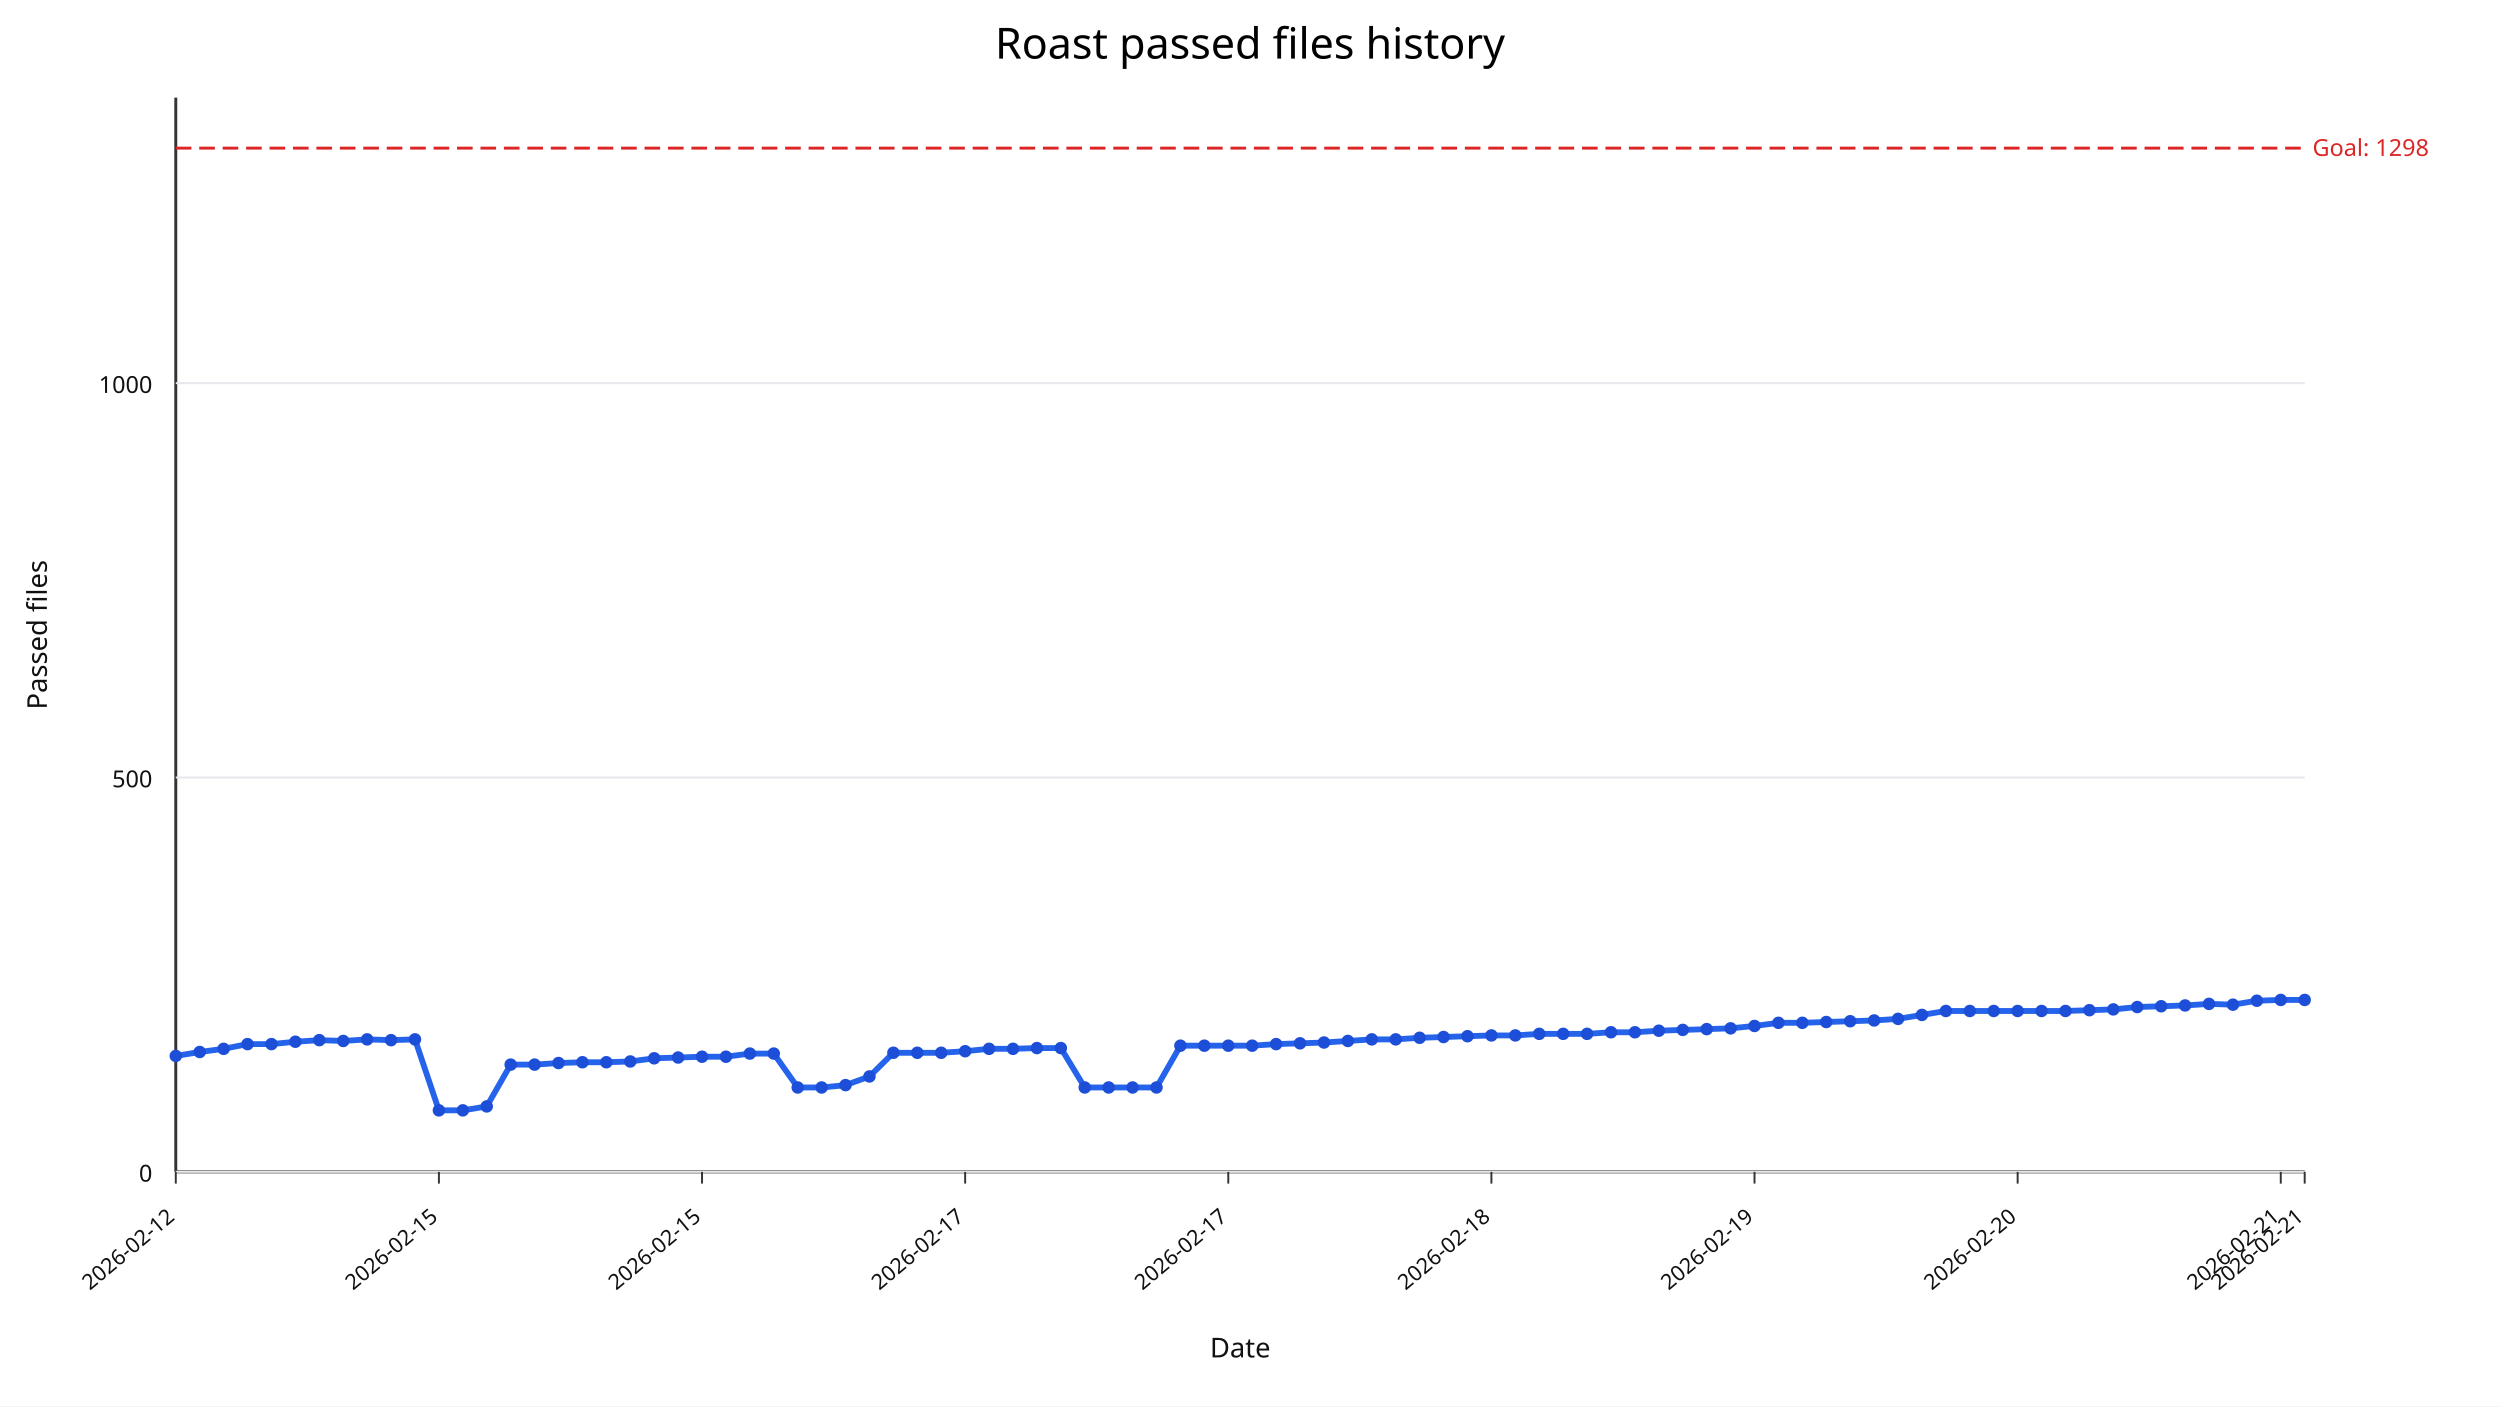
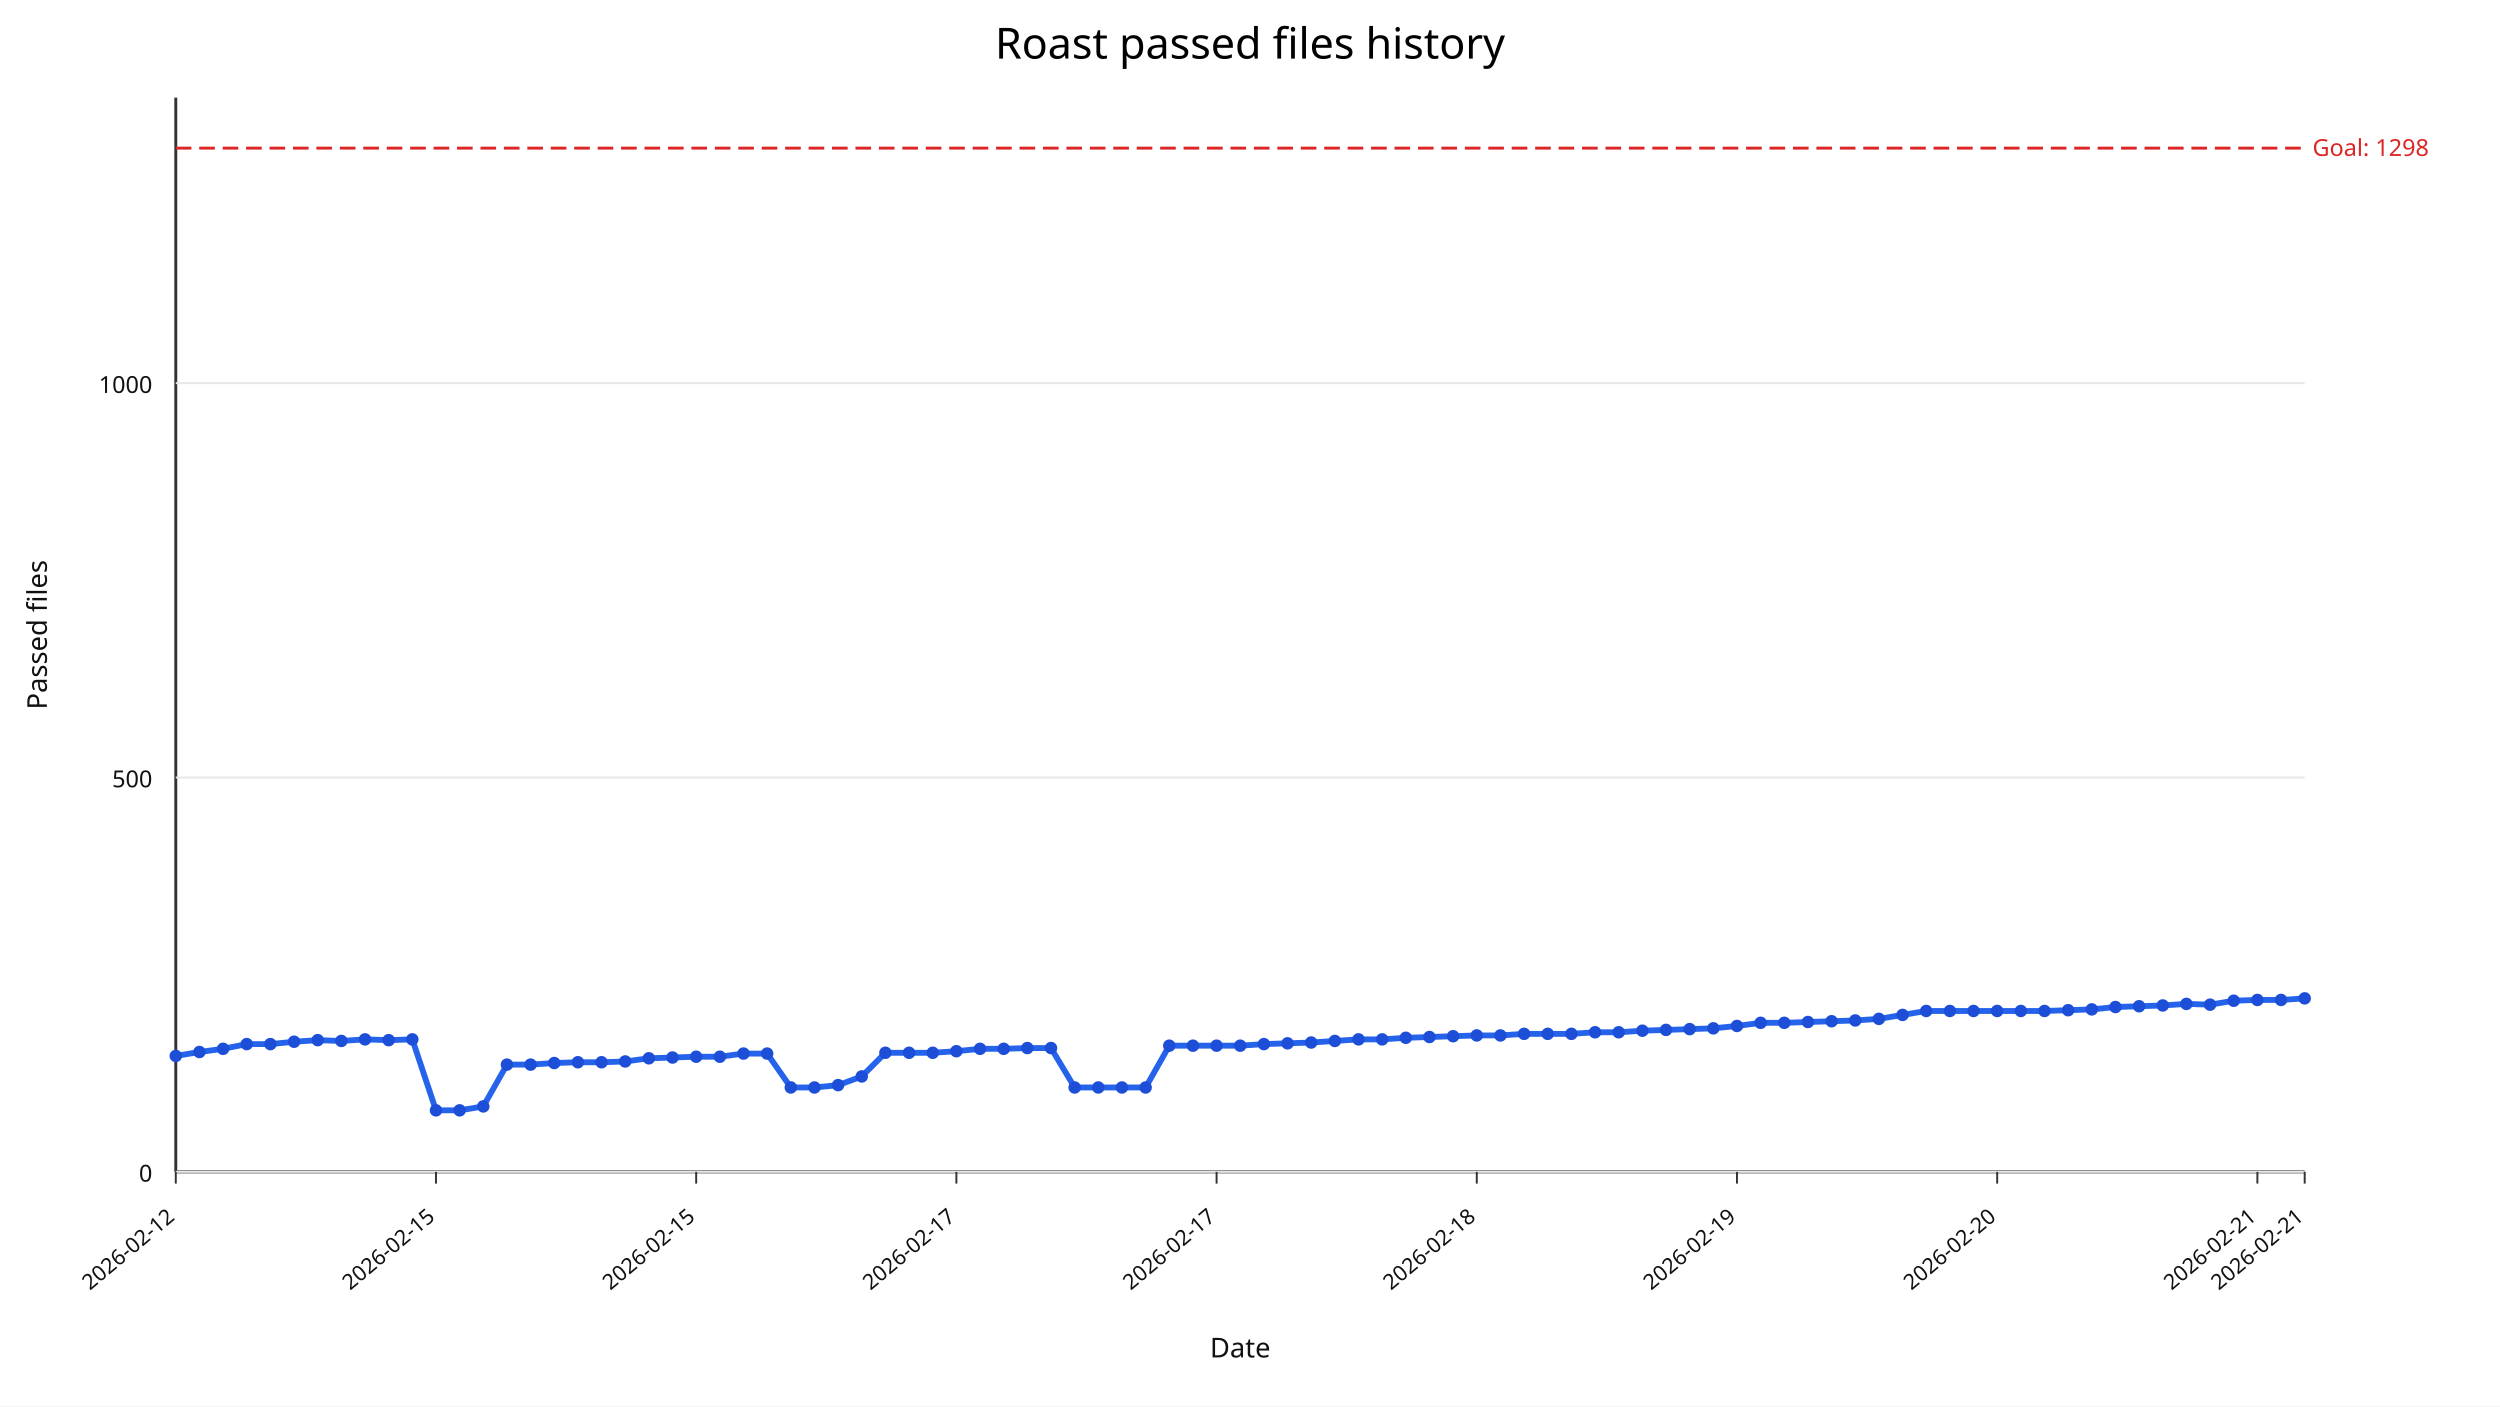
<svg xmlns="http://www.w3.org/2000/svg" width="1280" height="720" viewBox="0 0 1280 720">
  <rect width="100%" height="100%" fill="#ffffff" />
  <text x="640" y="30" text-anchor="middle" font-size="22" font-family="sans-serif">Roast passed files history</text>
  <line x1="90" y1="600" x2="1180" y2="600" stroke="#333" stroke-width="1.5" />
  <line x1="90" y1="50" x2="90" y2="600" stroke="#333" stroke-width="1.5" />
  <line x1="90" y1="600.00" x2="1180" y2="600.00" stroke="#e5e7eb" stroke-width="1" />
  <text x="78" y="605.00" text-anchor="end" font-size="12" fill="#111" font-family="sans-serif">0</text>
  <line x1="90" y1="398.09" x2="1180" y2="398.09" stroke="#e5e7eb" stroke-width="1" />
  <text x="78" y="403.09" text-anchor="end" font-size="12" fill="#111" font-family="sans-serif">500</text>
  <line x1="90" y1="196.18" x2="1180" y2="196.18" stroke="#e5e7eb" stroke-width="1" />
  <text x="78" y="201.18" text-anchor="end" font-size="12" fill="#111" font-family="sans-serif">1000</text>
  <line x1="90.00" y1="600" x2="90.00" y2="606" stroke="#333" stroke-width="1" />
  <text x="90.00" y="624" text-anchor="end" font-size="11" fill="#111" transform="rotate(-40 90.00,624)" font-family="sans-serif">2026-02-12</text>
-   <line x1="224.72" y1="600" x2="224.72" y2="606" stroke="#333" stroke-width="1" />
-   <text x="224.72" y="624" text-anchor="end" font-size="11" fill="#111" transform="rotate(-40 224.72,624)" font-family="sans-serif">2026-02-15</text>
-   <line x1="359.44" y1="600" x2="359.44" y2="606" stroke="#333" stroke-width="1" />
-   <text x="359.44" y="624" text-anchor="end" font-size="11" fill="#111" transform="rotate(-40 359.44,624)" font-family="sans-serif">2026-02-15</text>
-   <line x1="494.16" y1="600" x2="494.16" y2="606" stroke="#333" stroke-width="1" />
-   <text x="494.16" y="624" text-anchor="end" font-size="11" fill="#111" transform="rotate(-40 494.16,624)" font-family="sans-serif">2026-02-17</text>
-   <line x1="628.88" y1="600" x2="628.88" y2="606" stroke="#333" stroke-width="1" />
-   <text x="628.88" y="624" text-anchor="end" font-size="11" fill="#111" transform="rotate(-40 628.88,624)" font-family="sans-serif">2026-02-17</text>
-   <line x1="763.60" y1="600" x2="763.60" y2="606" stroke="#333" stroke-width="1" />
-   <text x="763.60" y="624" text-anchor="end" font-size="11" fill="#111" transform="rotate(-40 763.60,624)" font-family="sans-serif">2026-02-18</text>
-   <line x1="898.31" y1="600" x2="898.31" y2="606" stroke="#333" stroke-width="1" />
-   <text x="898.31" y="624" text-anchor="end" font-size="11" fill="#111" transform="rotate(-40 898.31,624)" font-family="sans-serif">2026-02-19</text>
-   <line x1="1033.03" y1="600" x2="1033.03" y2="606" stroke="#333" stroke-width="1" />
-   <text x="1033.03" y="624" text-anchor="end" font-size="11" fill="#111" transform="rotate(-40 1033.03,624)" font-family="sans-serif">2026-02-20</text>
-   <line x1="1167.75" y1="600" x2="1167.75" y2="606" stroke="#333" stroke-width="1" />
-   <text x="1167.75" y="624" text-anchor="end" font-size="11" fill="#111" transform="rotate(-40 1167.75,624)" font-family="sans-serif">2026-02-21</text>
+   <line x1="223.22" y1="600" x2="223.22" y2="606" stroke="#333" stroke-width="1" />
+   <text x="223.22" y="624" text-anchor="end" font-size="11" fill="#111" transform="rotate(-40 223.22,624)" font-family="sans-serif">2026-02-15</text>
+   <line x1="356.44" y1="600" x2="356.44" y2="606" stroke="#333" stroke-width="1" />
+   <text x="356.44" y="624" text-anchor="end" font-size="11" fill="#111" transform="rotate(-40 356.44,624)" font-family="sans-serif">2026-02-15</text>
+   <line x1="489.67" y1="600" x2="489.67" y2="606" stroke="#333" stroke-width="1" />
+   <text x="489.67" y="624" text-anchor="end" font-size="11" fill="#111" transform="rotate(-40 489.67,624)" font-family="sans-serif">2026-02-17</text>
+   <line x1="622.89" y1="600" x2="622.89" y2="606" stroke="#333" stroke-width="1" />
+   <text x="622.89" y="624" text-anchor="end" font-size="11" fill="#111" transform="rotate(-40 622.89,624)" font-family="sans-serif">2026-02-17</text>
+   <line x1="756.11" y1="600" x2="756.11" y2="606" stroke="#333" stroke-width="1" />
+   <text x="756.11" y="624" text-anchor="end" font-size="11" fill="#111" transform="rotate(-40 756.11,624)" font-family="sans-serif">2026-02-18</text>
+   <line x1="889.33" y1="600" x2="889.33" y2="606" stroke="#333" stroke-width="1" />
+   <text x="889.33" y="624" text-anchor="end" font-size="11" fill="#111" transform="rotate(-40 889.33,624)" font-family="sans-serif">2026-02-19</text>
+   <line x1="1022.56" y1="600" x2="1022.56" y2="606" stroke="#333" stroke-width="1" />
+   <text x="1022.56" y="624" text-anchor="end" font-size="11" fill="#111" transform="rotate(-40 1022.56,624)" font-family="sans-serif">2026-02-20</text>
+   <line x1="1155.78" y1="600" x2="1155.78" y2="606" stroke="#333" stroke-width="1" />
+   <text x="1155.78" y="624" text-anchor="end" font-size="11" fill="#111" transform="rotate(-40 1155.78,624)" font-family="sans-serif">2026-02-21</text>
  <line x1="1180.00" y1="600" x2="1180.00" y2="606" stroke="#333" stroke-width="1" />
  <text x="1180.00" y="624" text-anchor="end" font-size="11" fill="#111" transform="rotate(-40 1180.00,624)" font-family="sans-serif">2026-02-21</text>
  <line x1="90" y1="75.84" x2="1180" y2="75.84" stroke="#dc2626" stroke-width="1.5" stroke-dasharray="8,4" />
  <text x="1184" y="79.84" font-size="12" fill="#dc2626" font-family="sans-serif">Goal: 1298</text>
-   <polyline fill="none" stroke="#2563eb" stroke-width="3" points="90.00,540.64 102.25,538.62 114.49,537.00 126.74,534.58 138.99,534.58 151.24,533.37 163.48,532.56 175.73,532.97 187.98,532.16 200.22,532.56 212.47,532.16 224.72,568.50 236.97,568.50 249.21,566.48 261.46,545.08 273.71,545.08 285.96,544.27 298.20,543.87 310.45,543.87 322.70,543.47 334.94,541.85 347.19,541.45 359.44,541.04 371.69,541.04 383.93,539.43 396.18,539.43 408.43,556.79 420.67,556.79 432.92,555.58 445.17,551.14 457.42,539.02 469.66,539.02 481.91,539.02 494.16,538.22 506.40,537.00 518.65,537.00 530.90,536.60 543.15,536.60 555.39,556.79 567.64,556.79 579.89,556.79 592.13,556.79 604.38,535.39 616.63,535.39 628.88,535.39 641.12,535.39 653.37,534.58 665.62,534.18 677.87,533.77 690.11,532.97 702.36,532.16 714.61,532.16 726.85,531.35 739.10,530.95 751.35,530.54 763.60,530.14 775.84,530.14 788.09,529.33 800.34,529.33 812.58,529.33 824.83,528.52 837.08,528.52 849.33,527.72 861.57,527.31 873.82,526.91 886.07,526.51 898.31,525.29 910.56,523.68 922.81,523.68 935.06,523.27 947.30,522.87 959.55,522.47 971.80,521.66 984.04,519.64 996.29,517.62 1008.54,517.62 1020.79,517.62 1033.03,517.62 1045.28,517.62 1057.53,517.62 1069.78,517.22 1082.02,516.81 1094.27,515.60 1106.52,515.20 1118.76,514.79 1131.01,513.99 1143.26,514.39 1155.51,512.37 1167.75,511.97 1180.00,511.97" />
+   <polyline fill="none" stroke="#2563eb" stroke-width="3" points="90.00,540.64 102.11,538.62 114.22,537.00 126.33,534.58 138.44,534.58 150.56,533.37 162.67,532.56 174.78,532.97 186.89,532.16 199.00,532.56 211.11,532.16 223.22,568.50 235.33,568.50 247.44,566.48 259.56,545.08 271.67,545.08 283.78,544.27 295.89,543.87 308.00,543.87 320.11,543.47 332.22,541.85 344.33,541.45 356.44,541.04 368.56,541.04 380.67,539.43 392.78,539.43 404.89,556.79 417.00,556.79 429.11,555.58 441.22,551.14 453.33,539.02 465.44,539.02 477.56,539.02 489.67,538.22 501.78,537.00 513.89,537.00 526.00,536.60 538.11,536.60 550.22,556.79 562.33,556.79 574.44,556.79 586.56,556.79 598.67,535.39 610.78,535.39 622.89,535.39 635.00,535.39 647.11,534.58 659.22,534.18 671.33,533.77 683.44,532.97 695.56,532.16 707.67,532.16 719.78,531.35 731.89,530.95 744.00,530.54 756.11,530.14 768.22,530.14 780.33,529.33 792.44,529.33 804.56,529.33 816.67,528.52 828.78,528.52 840.89,527.72 853.00,527.31 865.11,526.91 877.22,526.51 889.33,525.29 901.44,523.68 913.56,523.68 925.67,523.27 937.78,522.87 949.89,522.47 962.00,521.66 974.11,519.64 986.22,517.62 998.33,517.62 1010.44,517.62 1022.56,517.62 1034.67,517.62 1046.78,517.62 1058.89,517.22 1071.00,516.81 1083.11,515.60 1095.22,515.20 1107.33,514.79 1119.44,513.99 1131.56,514.39 1143.67,512.37 1155.78,511.97 1167.89,511.97 1180.00,511.16" />
  <circle cx="90.00" cy="540.64" r="3.2" fill="#1d4ed8" />
-   <circle cx="102.25" cy="538.62" r="3.2" fill="#1d4ed8" />
-   <circle cx="114.49" cy="537.00" r="3.2" fill="#1d4ed8" />
-   <circle cx="126.74" cy="534.58" r="3.2" fill="#1d4ed8" />
-   <circle cx="138.99" cy="534.58" r="3.2" fill="#1d4ed8" />
-   <circle cx="151.24" cy="533.37" r="3.2" fill="#1d4ed8" />
-   <circle cx="163.48" cy="532.56" r="3.2" fill="#1d4ed8" />
-   <circle cx="175.73" cy="532.97" r="3.2" fill="#1d4ed8" />
-   <circle cx="187.98" cy="532.16" r="3.2" fill="#1d4ed8" />
-   <circle cx="200.22" cy="532.56" r="3.2" fill="#1d4ed8" />
-   <circle cx="212.47" cy="532.16" r="3.2" fill="#1d4ed8" />
-   <circle cx="224.72" cy="568.50" r="3.2" fill="#1d4ed8" />
-   <circle cx="236.97" cy="568.50" r="3.2" fill="#1d4ed8" />
-   <circle cx="249.21" cy="566.48" r="3.2" fill="#1d4ed8" />
-   <circle cx="261.46" cy="545.08" r="3.2" fill="#1d4ed8" />
-   <circle cx="273.71" cy="545.08" r="3.2" fill="#1d4ed8" />
-   <circle cx="285.96" cy="544.27" r="3.2" fill="#1d4ed8" />
-   <circle cx="298.20" cy="543.87" r="3.2" fill="#1d4ed8" />
-   <circle cx="310.45" cy="543.87" r="3.2" fill="#1d4ed8" />
-   <circle cx="322.70" cy="543.47" r="3.2" fill="#1d4ed8" />
-   <circle cx="334.94" cy="541.85" r="3.2" fill="#1d4ed8" />
-   <circle cx="347.19" cy="541.45" r="3.2" fill="#1d4ed8" />
-   <circle cx="359.44" cy="541.04" r="3.2" fill="#1d4ed8" />
-   <circle cx="371.69" cy="541.04" r="3.2" fill="#1d4ed8" />
-   <circle cx="383.93" cy="539.43" r="3.2" fill="#1d4ed8" />
-   <circle cx="396.18" cy="539.43" r="3.2" fill="#1d4ed8" />
-   <circle cx="408.43" cy="556.79" r="3.2" fill="#1d4ed8" />
-   <circle cx="420.67" cy="556.79" r="3.2" fill="#1d4ed8" />
-   <circle cx="432.92" cy="555.58" r="3.2" fill="#1d4ed8" />
-   <circle cx="445.17" cy="551.14" r="3.2" fill="#1d4ed8" />
-   <circle cx="457.42" cy="539.02" r="3.2" fill="#1d4ed8" />
-   <circle cx="469.66" cy="539.02" r="3.2" fill="#1d4ed8" />
-   <circle cx="481.91" cy="539.02" r="3.2" fill="#1d4ed8" />
-   <circle cx="494.16" cy="538.22" r="3.2" fill="#1d4ed8" />
-   <circle cx="506.40" cy="537.00" r="3.2" fill="#1d4ed8" />
-   <circle cx="518.65" cy="537.00" r="3.2" fill="#1d4ed8" />
-   <circle cx="530.90" cy="536.60" r="3.2" fill="#1d4ed8" />
-   <circle cx="543.15" cy="536.60" r="3.2" fill="#1d4ed8" />
-   <circle cx="555.39" cy="556.79" r="3.2" fill="#1d4ed8" />
-   <circle cx="567.64" cy="556.79" r="3.2" fill="#1d4ed8" />
-   <circle cx="579.89" cy="556.79" r="3.2" fill="#1d4ed8" />
-   <circle cx="592.13" cy="556.79" r="3.2" fill="#1d4ed8" />
-   <circle cx="604.38" cy="535.39" r="3.2" fill="#1d4ed8" />
-   <circle cx="616.63" cy="535.39" r="3.2" fill="#1d4ed8" />
-   <circle cx="628.88" cy="535.39" r="3.2" fill="#1d4ed8" />
-   <circle cx="641.12" cy="535.39" r="3.2" fill="#1d4ed8" />
-   <circle cx="653.37" cy="534.58" r="3.2" fill="#1d4ed8" />
-   <circle cx="665.62" cy="534.18" r="3.2" fill="#1d4ed8" />
-   <circle cx="677.87" cy="533.77" r="3.2" fill="#1d4ed8" />
-   <circle cx="690.11" cy="532.97" r="3.2" fill="#1d4ed8" />
-   <circle cx="702.36" cy="532.16" r="3.2" fill="#1d4ed8" />
-   <circle cx="714.61" cy="532.16" r="3.2" fill="#1d4ed8" />
-   <circle cx="726.85" cy="531.35" r="3.2" fill="#1d4ed8" />
-   <circle cx="739.10" cy="530.95" r="3.2" fill="#1d4ed8" />
-   <circle cx="751.35" cy="530.54" r="3.2" fill="#1d4ed8" />
-   <circle cx="763.60" cy="530.14" r="3.2" fill="#1d4ed8" />
-   <circle cx="775.84" cy="530.14" r="3.2" fill="#1d4ed8" />
-   <circle cx="788.09" cy="529.33" r="3.2" fill="#1d4ed8" />
-   <circle cx="800.34" cy="529.33" r="3.2" fill="#1d4ed8" />
-   <circle cx="812.58" cy="529.33" r="3.2" fill="#1d4ed8" />
-   <circle cx="824.83" cy="528.52" r="3.2" fill="#1d4ed8" />
-   <circle cx="837.08" cy="528.52" r="3.2" fill="#1d4ed8" />
-   <circle cx="849.33" cy="527.72" r="3.2" fill="#1d4ed8" />
-   <circle cx="861.57" cy="527.31" r="3.2" fill="#1d4ed8" />
-   <circle cx="873.82" cy="526.91" r="3.2" fill="#1d4ed8" />
-   <circle cx="886.07" cy="526.51" r="3.2" fill="#1d4ed8" />
-   <circle cx="898.31" cy="525.29" r="3.2" fill="#1d4ed8" />
-   <circle cx="910.56" cy="523.68" r="3.2" fill="#1d4ed8" />
-   <circle cx="922.81" cy="523.68" r="3.2" fill="#1d4ed8" />
-   <circle cx="935.06" cy="523.27" r="3.2" fill="#1d4ed8" />
-   <circle cx="947.30" cy="522.87" r="3.2" fill="#1d4ed8" />
-   <circle cx="959.55" cy="522.47" r="3.2" fill="#1d4ed8" />
-   <circle cx="971.80" cy="521.66" r="3.2" fill="#1d4ed8" />
-   <circle cx="984.04" cy="519.64" r="3.2" fill="#1d4ed8" />
-   <circle cx="996.29" cy="517.62" r="3.2" fill="#1d4ed8" />
-   <circle cx="1008.54" cy="517.62" r="3.2" fill="#1d4ed8" />
-   <circle cx="1020.79" cy="517.62" r="3.2" fill="#1d4ed8" />
-   <circle cx="1033.03" cy="517.62" r="3.2" fill="#1d4ed8" />
-   <circle cx="1045.28" cy="517.62" r="3.2" fill="#1d4ed8" />
-   <circle cx="1057.53" cy="517.62" r="3.2" fill="#1d4ed8" />
-   <circle cx="1069.78" cy="517.22" r="3.2" fill="#1d4ed8" />
-   <circle cx="1082.02" cy="516.81" r="3.2" fill="#1d4ed8" />
-   <circle cx="1094.27" cy="515.60" r="3.2" fill="#1d4ed8" />
-   <circle cx="1106.52" cy="515.20" r="3.2" fill="#1d4ed8" />
-   <circle cx="1118.76" cy="514.79" r="3.2" fill="#1d4ed8" />
-   <circle cx="1131.01" cy="513.99" r="3.2" fill="#1d4ed8" />
-   <circle cx="1143.26" cy="514.39" r="3.2" fill="#1d4ed8" />
-   <circle cx="1155.51" cy="512.37" r="3.2" fill="#1d4ed8" />
-   <circle cx="1167.75" cy="511.97" r="3.2" fill="#1d4ed8" />
-   <circle cx="1180.00" cy="511.97" r="3.2" fill="#1d4ed8" />
+   <circle cx="102.11" cy="538.62" r="3.2" fill="#1d4ed8" />
+   <circle cx="114.22" cy="537.00" r="3.2" fill="#1d4ed8" />
+   <circle cx="126.33" cy="534.58" r="3.2" fill="#1d4ed8" />
+   <circle cx="138.44" cy="534.58" r="3.2" fill="#1d4ed8" />
+   <circle cx="150.56" cy="533.37" r="3.2" fill="#1d4ed8" />
+   <circle cx="162.67" cy="532.56" r="3.2" fill="#1d4ed8" />
+   <circle cx="174.78" cy="532.97" r="3.2" fill="#1d4ed8" />
+   <circle cx="186.89" cy="532.16" r="3.2" fill="#1d4ed8" />
+   <circle cx="199.00" cy="532.56" r="3.2" fill="#1d4ed8" />
+   <circle cx="211.11" cy="532.16" r="3.2" fill="#1d4ed8" />
+   <circle cx="223.22" cy="568.50" r="3.2" fill="#1d4ed8" />
+   <circle cx="235.33" cy="568.50" r="3.2" fill="#1d4ed8" />
+   <circle cx="247.44" cy="566.48" r="3.2" fill="#1d4ed8" />
+   <circle cx="259.56" cy="545.08" r="3.2" fill="#1d4ed8" />
+   <circle cx="271.67" cy="545.08" r="3.2" fill="#1d4ed8" />
+   <circle cx="283.78" cy="544.27" r="3.2" fill="#1d4ed8" />
+   <circle cx="295.89" cy="543.87" r="3.2" fill="#1d4ed8" />
+   <circle cx="308.00" cy="543.87" r="3.2" fill="#1d4ed8" />
+   <circle cx="320.11" cy="543.47" r="3.2" fill="#1d4ed8" />
+   <circle cx="332.22" cy="541.85" r="3.2" fill="#1d4ed8" />
+   <circle cx="344.33" cy="541.45" r="3.2" fill="#1d4ed8" />
+   <circle cx="356.44" cy="541.04" r="3.2" fill="#1d4ed8" />
+   <circle cx="368.56" cy="541.04" r="3.2" fill="#1d4ed8" />
+   <circle cx="380.67" cy="539.43" r="3.2" fill="#1d4ed8" />
+   <circle cx="392.78" cy="539.43" r="3.2" fill="#1d4ed8" />
+   <circle cx="404.89" cy="556.79" r="3.2" fill="#1d4ed8" />
+   <circle cx="417.00" cy="556.79" r="3.2" fill="#1d4ed8" />
+   <circle cx="429.11" cy="555.58" r="3.2" fill="#1d4ed8" />
+   <circle cx="441.22" cy="551.14" r="3.2" fill="#1d4ed8" />
+   <circle cx="453.33" cy="539.02" r="3.2" fill="#1d4ed8" />
+   <circle cx="465.44" cy="539.02" r="3.2" fill="#1d4ed8" />
+   <circle cx="477.56" cy="539.02" r="3.2" fill="#1d4ed8" />
+   <circle cx="489.67" cy="538.22" r="3.2" fill="#1d4ed8" />
+   <circle cx="501.78" cy="537.00" r="3.2" fill="#1d4ed8" />
+   <circle cx="513.89" cy="537.00" r="3.2" fill="#1d4ed8" />
+   <circle cx="526.00" cy="536.60" r="3.2" fill="#1d4ed8" />
+   <circle cx="538.11" cy="536.60" r="3.2" fill="#1d4ed8" />
+   <circle cx="550.22" cy="556.79" r="3.2" fill="#1d4ed8" />
+   <circle cx="562.33" cy="556.79" r="3.2" fill="#1d4ed8" />
+   <circle cx="574.44" cy="556.79" r="3.2" fill="#1d4ed8" />
+   <circle cx="586.56" cy="556.79" r="3.2" fill="#1d4ed8" />
+   <circle cx="598.67" cy="535.39" r="3.2" fill="#1d4ed8" />
+   <circle cx="610.78" cy="535.39" r="3.2" fill="#1d4ed8" />
+   <circle cx="622.89" cy="535.39" r="3.2" fill="#1d4ed8" />
+   <circle cx="635.00" cy="535.39" r="3.2" fill="#1d4ed8" />
+   <circle cx="647.11" cy="534.58" r="3.2" fill="#1d4ed8" />
+   <circle cx="659.22" cy="534.18" r="3.2" fill="#1d4ed8" />
+   <circle cx="671.33" cy="533.77" r="3.2" fill="#1d4ed8" />
+   <circle cx="683.44" cy="532.97" r="3.2" fill="#1d4ed8" />
+   <circle cx="695.56" cy="532.16" r="3.2" fill="#1d4ed8" />
+   <circle cx="707.67" cy="532.16" r="3.2" fill="#1d4ed8" />
+   <circle cx="719.78" cy="531.35" r="3.2" fill="#1d4ed8" />
+   <circle cx="731.89" cy="530.95" r="3.2" fill="#1d4ed8" />
+   <circle cx="744.00" cy="530.54" r="3.2" fill="#1d4ed8" />
+   <circle cx="756.11" cy="530.14" r="3.2" fill="#1d4ed8" />
+   <circle cx="768.22" cy="530.14" r="3.2" fill="#1d4ed8" />
+   <circle cx="780.33" cy="529.33" r="3.2" fill="#1d4ed8" />
+   <circle cx="792.44" cy="529.33" r="3.2" fill="#1d4ed8" />
+   <circle cx="804.56" cy="529.33" r="3.2" fill="#1d4ed8" />
+   <circle cx="816.67" cy="528.52" r="3.2" fill="#1d4ed8" />
+   <circle cx="828.78" cy="528.52" r="3.2" fill="#1d4ed8" />
+   <circle cx="840.89" cy="527.72" r="3.2" fill="#1d4ed8" />
+   <circle cx="853.00" cy="527.31" r="3.2" fill="#1d4ed8" />
+   <circle cx="865.11" cy="526.91" r="3.2" fill="#1d4ed8" />
+   <circle cx="877.22" cy="526.51" r="3.2" fill="#1d4ed8" />
+   <circle cx="889.33" cy="525.29" r="3.2" fill="#1d4ed8" />
+   <circle cx="901.44" cy="523.68" r="3.2" fill="#1d4ed8" />
+   <circle cx="913.56" cy="523.68" r="3.2" fill="#1d4ed8" />
+   <circle cx="925.67" cy="523.27" r="3.2" fill="#1d4ed8" />
+   <circle cx="937.78" cy="522.87" r="3.2" fill="#1d4ed8" />
+   <circle cx="949.89" cy="522.47" r="3.2" fill="#1d4ed8" />
+   <circle cx="962.00" cy="521.66" r="3.2" fill="#1d4ed8" />
+   <circle cx="974.11" cy="519.64" r="3.2" fill="#1d4ed8" />
+   <circle cx="986.22" cy="517.62" r="3.2" fill="#1d4ed8" />
+   <circle cx="998.33" cy="517.62" r="3.2" fill="#1d4ed8" />
+   <circle cx="1010.44" cy="517.62" r="3.2" fill="#1d4ed8" />
+   <circle cx="1022.56" cy="517.62" r="3.2" fill="#1d4ed8" />
+   <circle cx="1034.67" cy="517.62" r="3.2" fill="#1d4ed8" />
+   <circle cx="1046.78" cy="517.62" r="3.2" fill="#1d4ed8" />
+   <circle cx="1058.89" cy="517.22" r="3.2" fill="#1d4ed8" />
+   <circle cx="1071.00" cy="516.81" r="3.2" fill="#1d4ed8" />
+   <circle cx="1083.11" cy="515.60" r="3.2" fill="#1d4ed8" />
+   <circle cx="1095.22" cy="515.20" r="3.2" fill="#1d4ed8" />
+   <circle cx="1107.33" cy="514.79" r="3.2" fill="#1d4ed8" />
+   <circle cx="1119.44" cy="513.99" r="3.2" fill="#1d4ed8" />
+   <circle cx="1131.56" cy="514.39" r="3.2" fill="#1d4ed8" />
+   <circle cx="1143.67" cy="512.37" r="3.2" fill="#1d4ed8" />
+   <circle cx="1155.78" cy="511.97" r="3.2" fill="#1d4ed8" />
+   <circle cx="1167.89" cy="511.97" r="3.2" fill="#1d4ed8" />
+   <circle cx="1180.00" cy="511.16" r="3.2" fill="#1d4ed8" />
  <text x="635" y="695" text-anchor="middle" font-size="14" fill="#111" font-family="sans-serif">Date</text>
  <text x="24" y="325" text-anchor="middle" font-size="14" fill="#111" transform="rotate(-90 24,325)" font-family="sans-serif">Passed files</text>
</svg>
